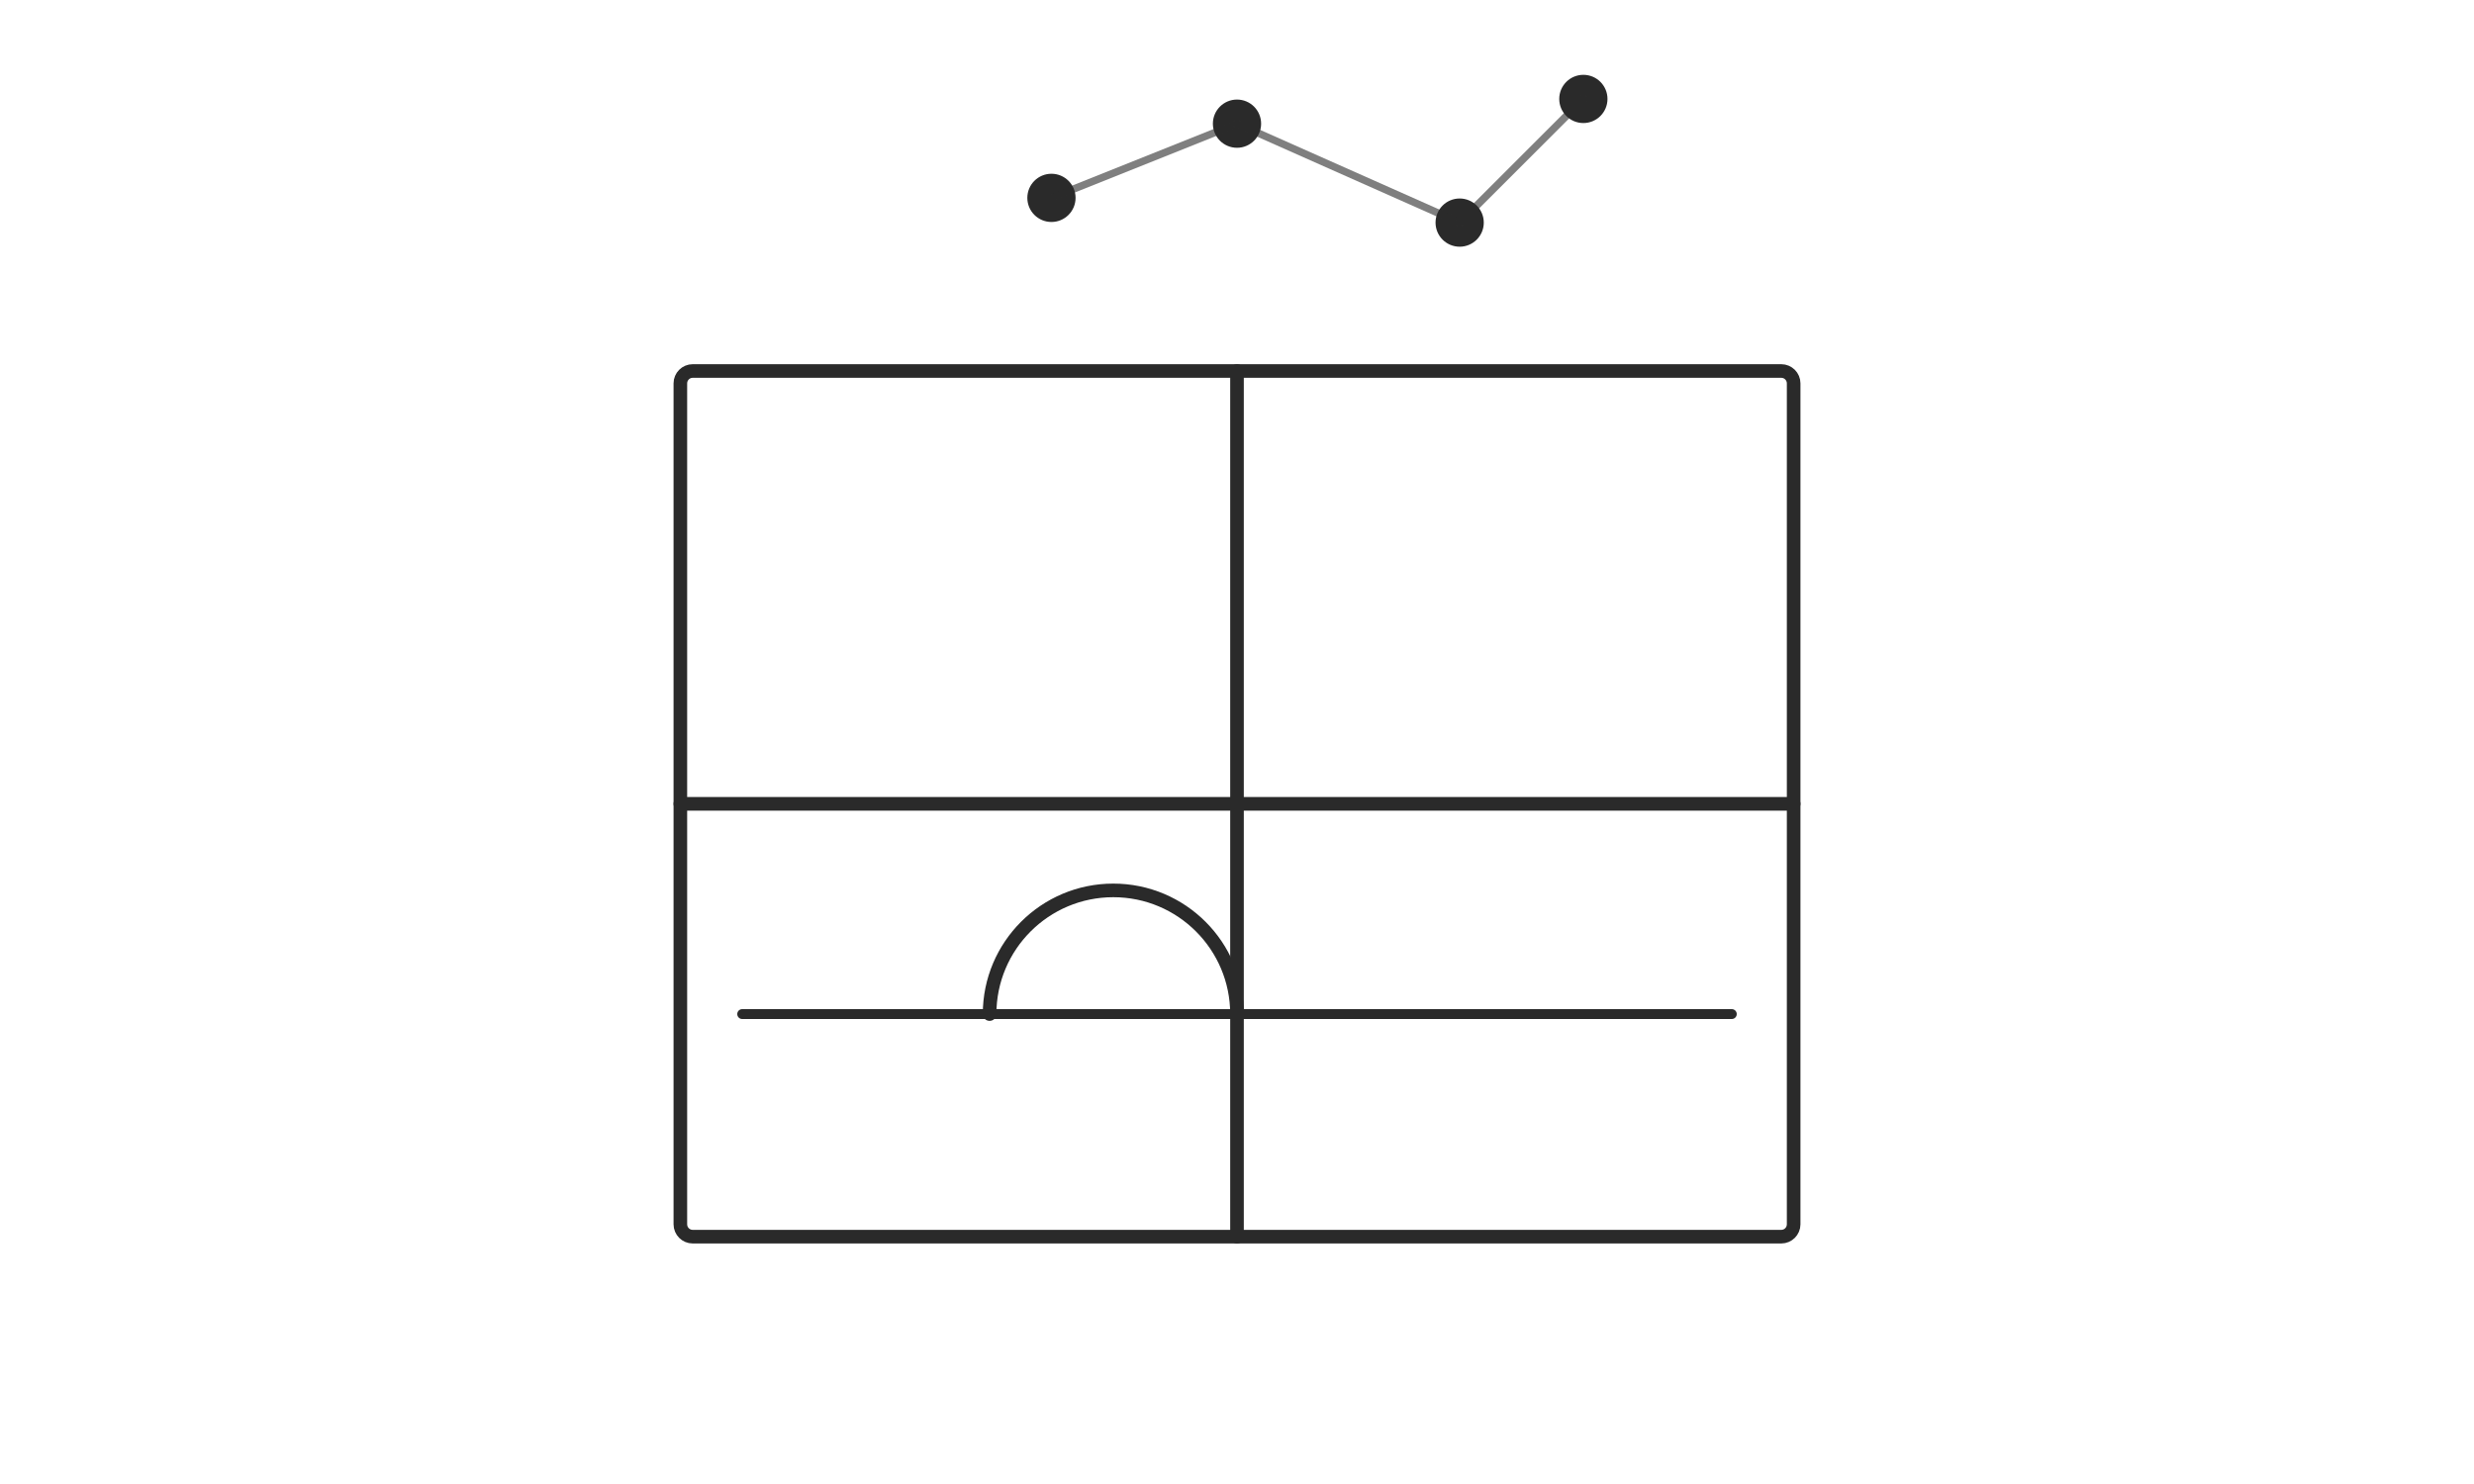
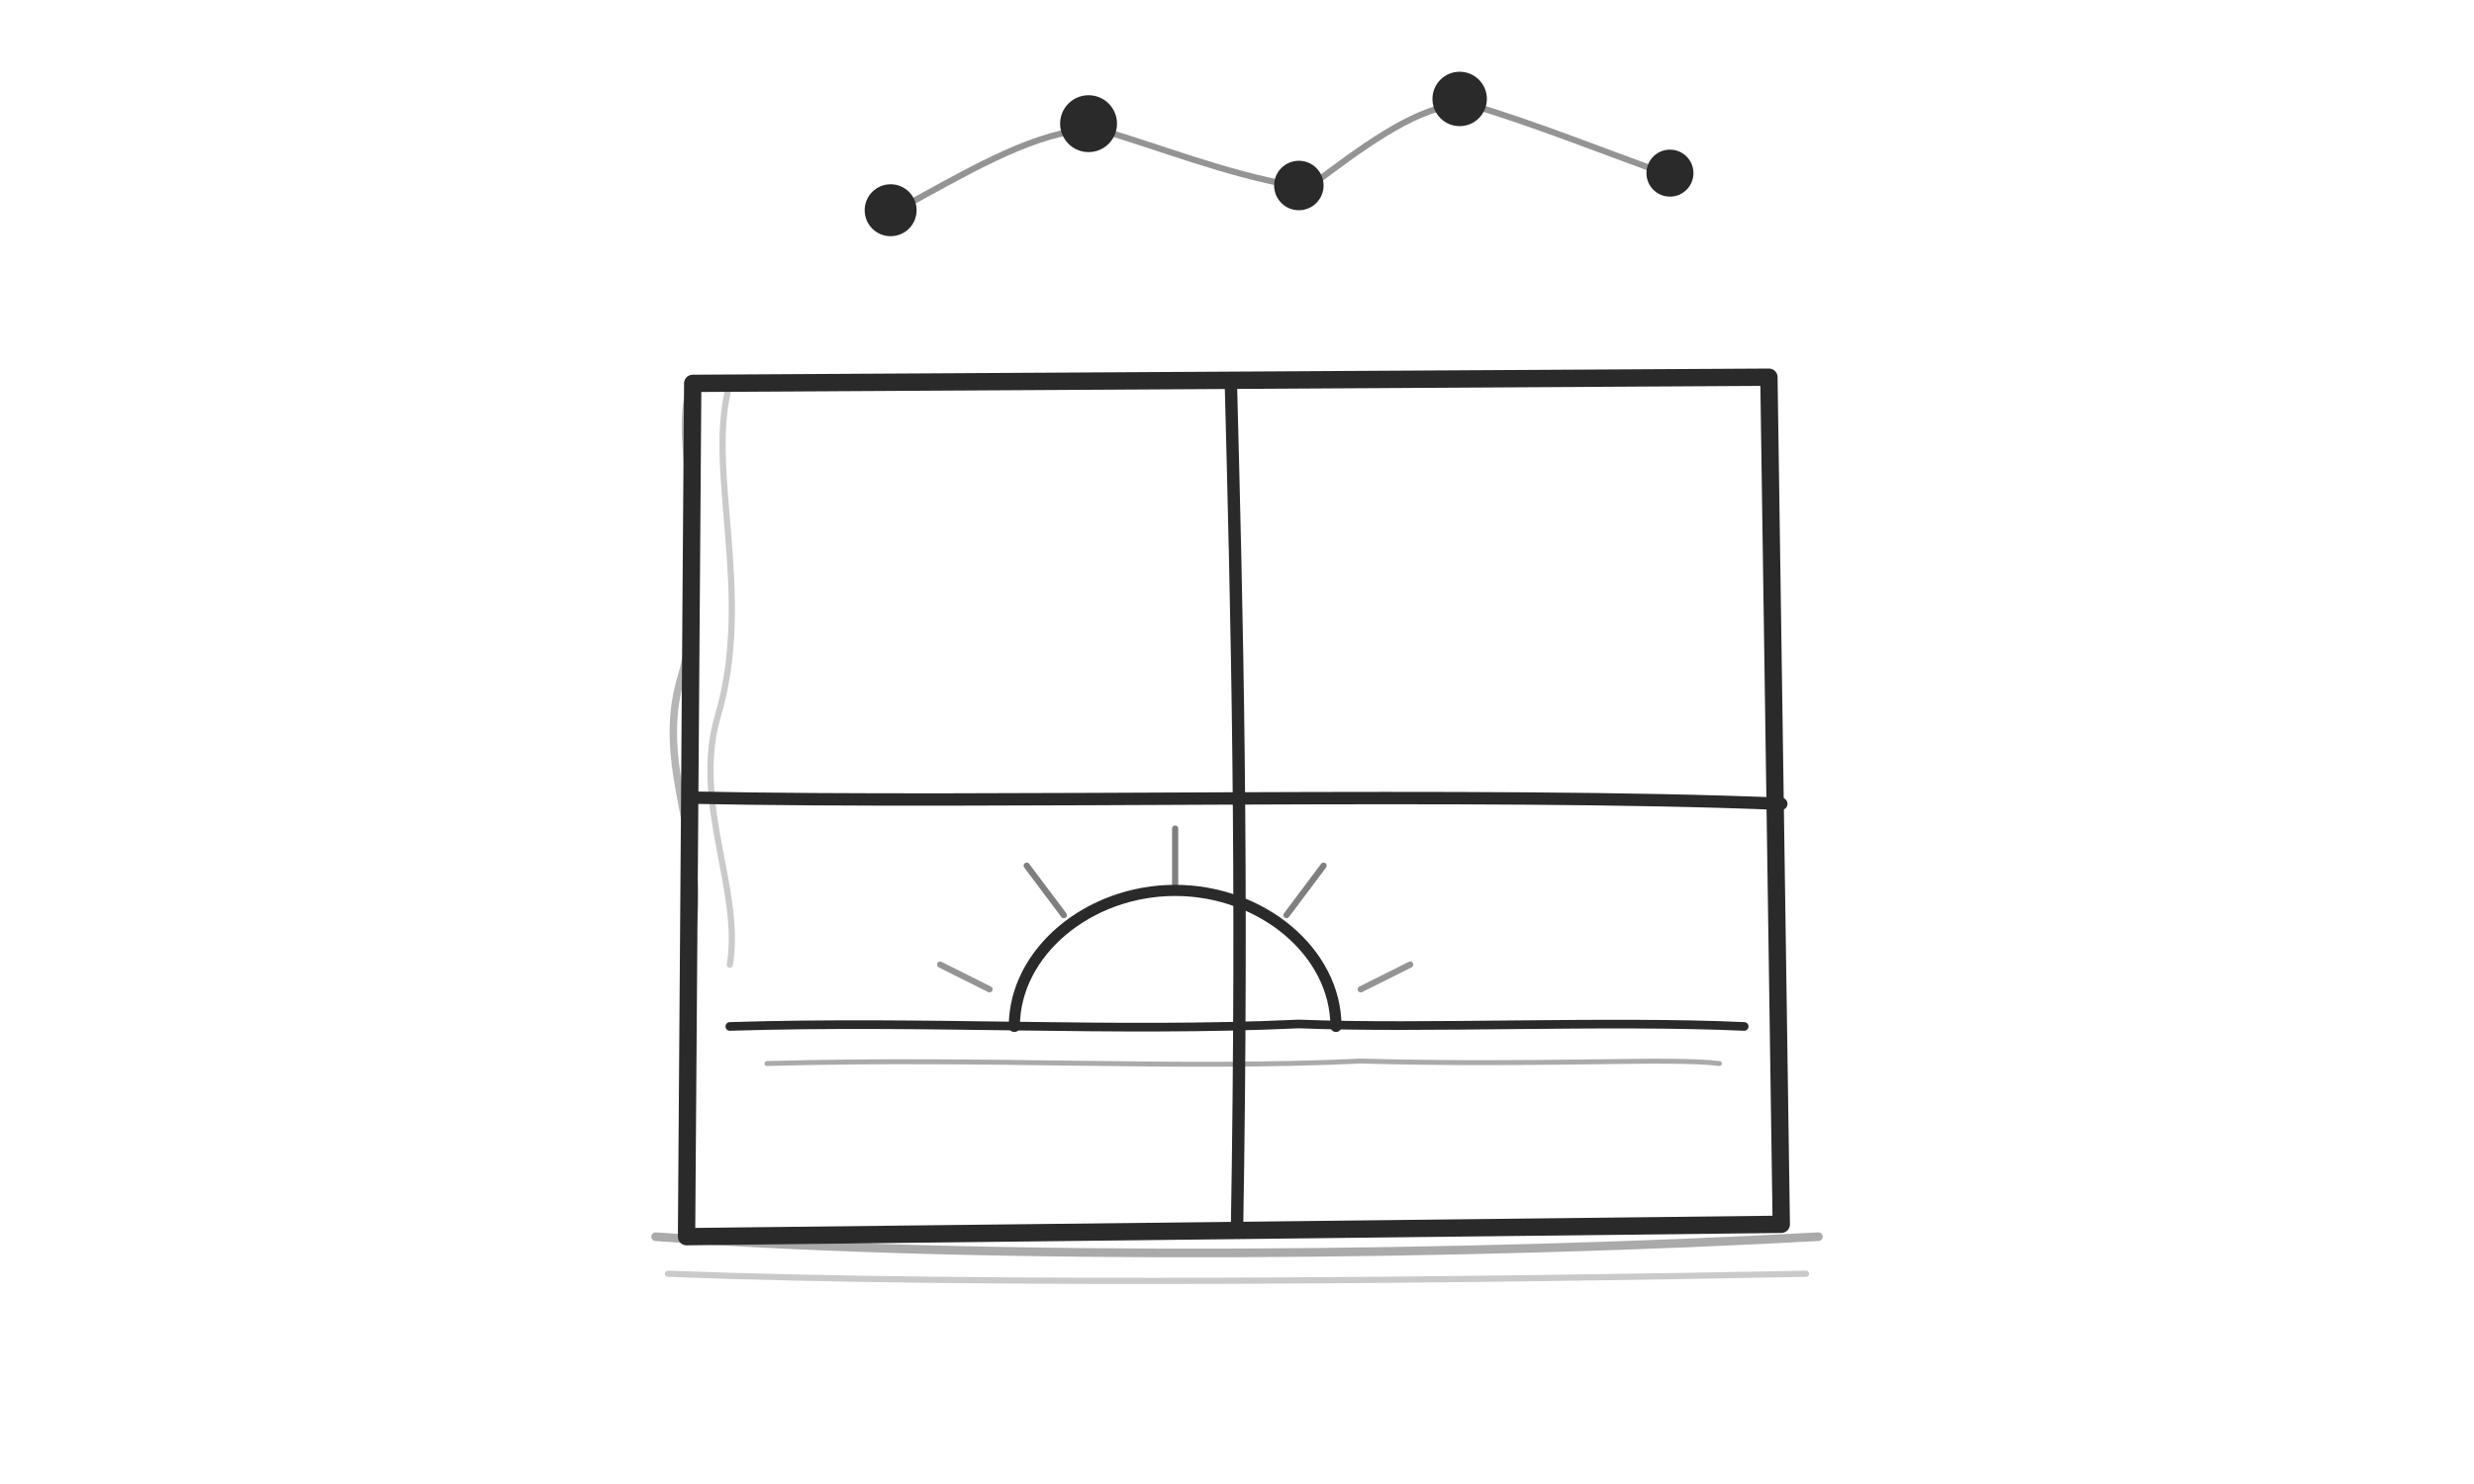
- <svg xmlns="http://www.w3.org/2000/svg" viewBox="0 0 200 120" fill="none" stroke="#2a2a2a" stroke-width="1.1" stroke-linecap="round" stroke-linejoin="round">
-   <rect x="55" y="30" width="90" height="70" rx="1" />
-   <line x1="100" y1="30" x2="100" y2="100" />
-   <line x1="55" y1="65" x2="145" y2="65" />
-   <line x1="60" y1="82" x2="140" y2="82" stroke-width="0.8" />
-   <path d="M80 82 a10 10 0 0 1 20 0" />
-   <circle cx="85" cy="16" r="1.4" fill="#2a2a2a" />
-   <circle cx="100" cy="10" r="1.4" fill="#2a2a2a" />
-   <circle cx="118" cy="18" r="1.4" fill="#2a2a2a" />
-   <circle cx="128" cy="8" r="1.4" fill="#2a2a2a" />
-   <line x1="85" y1="16" x2="100" y2="10" stroke-width="0.6" opacity="0.6" />
-   <line x1="100" y1="10" x2="118" y2="18" stroke-width="0.6" opacity="0.6" />
-   <line x1="118" y1="18" x2="128" y2="8" stroke-width="0.6" opacity="0.6" />
+ <svg xmlns="http://www.w3.org/2000/svg" viewBox="0 0 200 120" fill="none" stroke="#2a2a2a" stroke-linecap="round" stroke-linejoin="round">
+   <path d="M56 31 L143 30.5 L144 99 L55.5 100 Z" stroke-width="1.4" />
+   <path d="M99.5 30.8 C100 50, 100.5 70, 100 99.5" stroke-width="1.0" />
+   <path d="M56 64.5 C80 65, 120 64, 144 65" stroke-width="1.0" />
+   <path d="M59 83 C75 82.5, 90 83.5, 105 82.8 C115 83.2, 130 82.5, 141 83" stroke-width="0.7" />
+   <path d="M62 86 C80 85.5, 95 86.5, 110 85.8 C125 86.2, 135 85.5, 139 86" stroke-width="0.4" opacity="0.4" />
+   <path d="M82 83 C82 77, 88 72, 95 72 C102 72, 108 77, 108 83" stroke-width="0.9" />
+   <path d="M95 72 L95 67" stroke-width="0.5" opacity="0.6" />
+   <path d="M86 74 L83 70" stroke-width="0.5" opacity="0.6" />
+   <path d="M104 74 L107 70" stroke-width="0.5" opacity="0.6" />
+   <path d="M80 80 L76 78" stroke-width="0.5" opacity="0.5" />
+   <path d="M110 80 L114 78" stroke-width="0.5" opacity="0.5" />
+   <circle cx="72" cy="17" r="1.6" fill="#2a2a2a" />
+   <circle cx="88" cy="10" r="1.8" fill="#2a2a2a" />
+   <circle cx="105" cy="15" r="1.5" fill="#2a2a2a" />
+   <circle cx="118" cy="8" r="1.7" fill="#2a2a2a" />
+   <circle cx="135" cy="14" r="1.4" fill="#2a2a2a" />
+   <path d="M72.5 17 C78 14, 83 11, 87.5 10.5" stroke-width="0.5" opacity="0.5" />
+   <path d="M89 10.5 C94 12, 99 14, 104.5 15" stroke-width="0.5" opacity="0.5" />
+   <path d="M106 15 C110 12, 114 9, 117.5 8.5" stroke-width="0.5" opacity="0.5" />
+   <path d="M119 8.5 C124 10, 129 12, 134.5 14" stroke-width="0.5" opacity="0.5" />
+   <path d="M56 31 C54 35, 58 45, 55 55 C53 62, 57 68, 56 75" stroke-width="0.6" opacity="0.35" />
+   <path d="M59 31 C57 38, 61 48, 58 58 C56 65, 60 72, 59 78" stroke-width="0.5" opacity="0.25" />
+   <path d="M53 100 C80 102, 120 101.5, 147 100" stroke-width="0.7" opacity="0.4" />
+   <path d="M54 103 C80 104, 120 103.5, 146 103" stroke-width="0.5" opacity="0.25" />
</svg>
